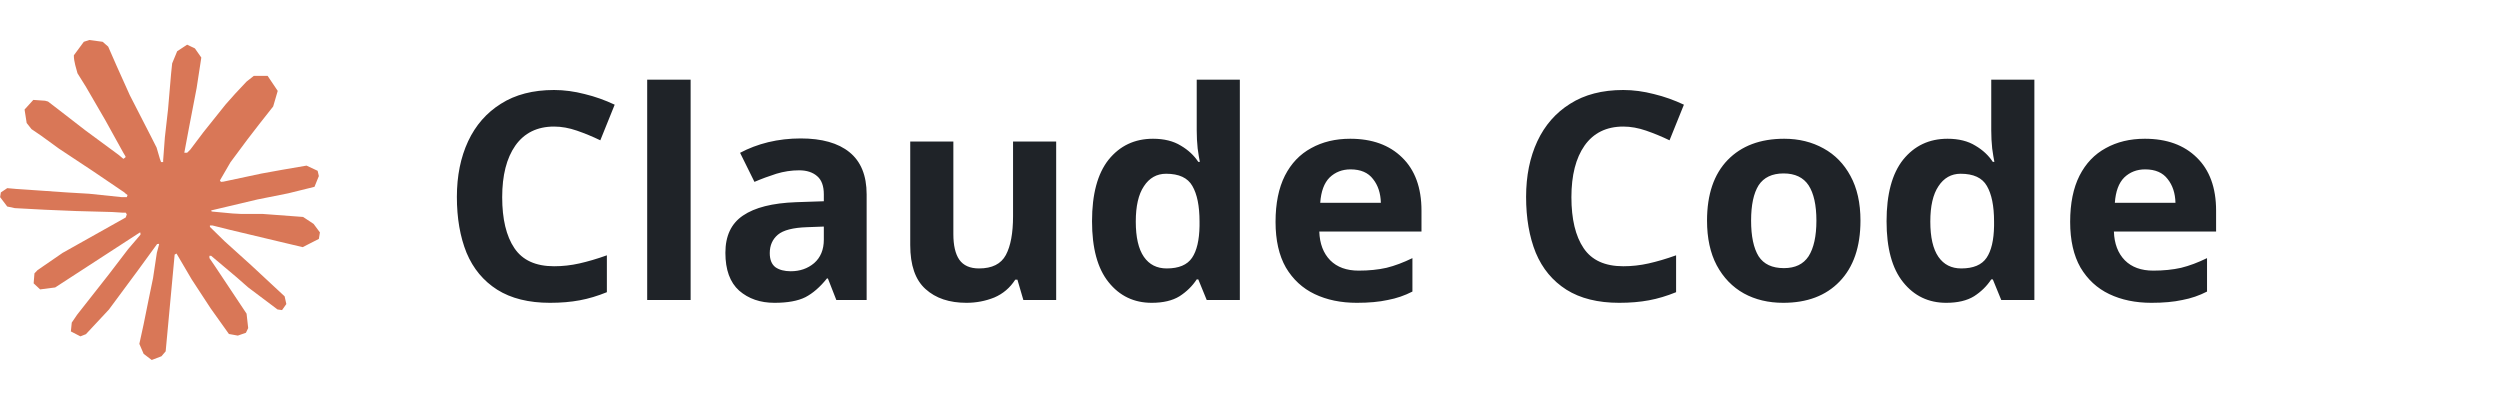
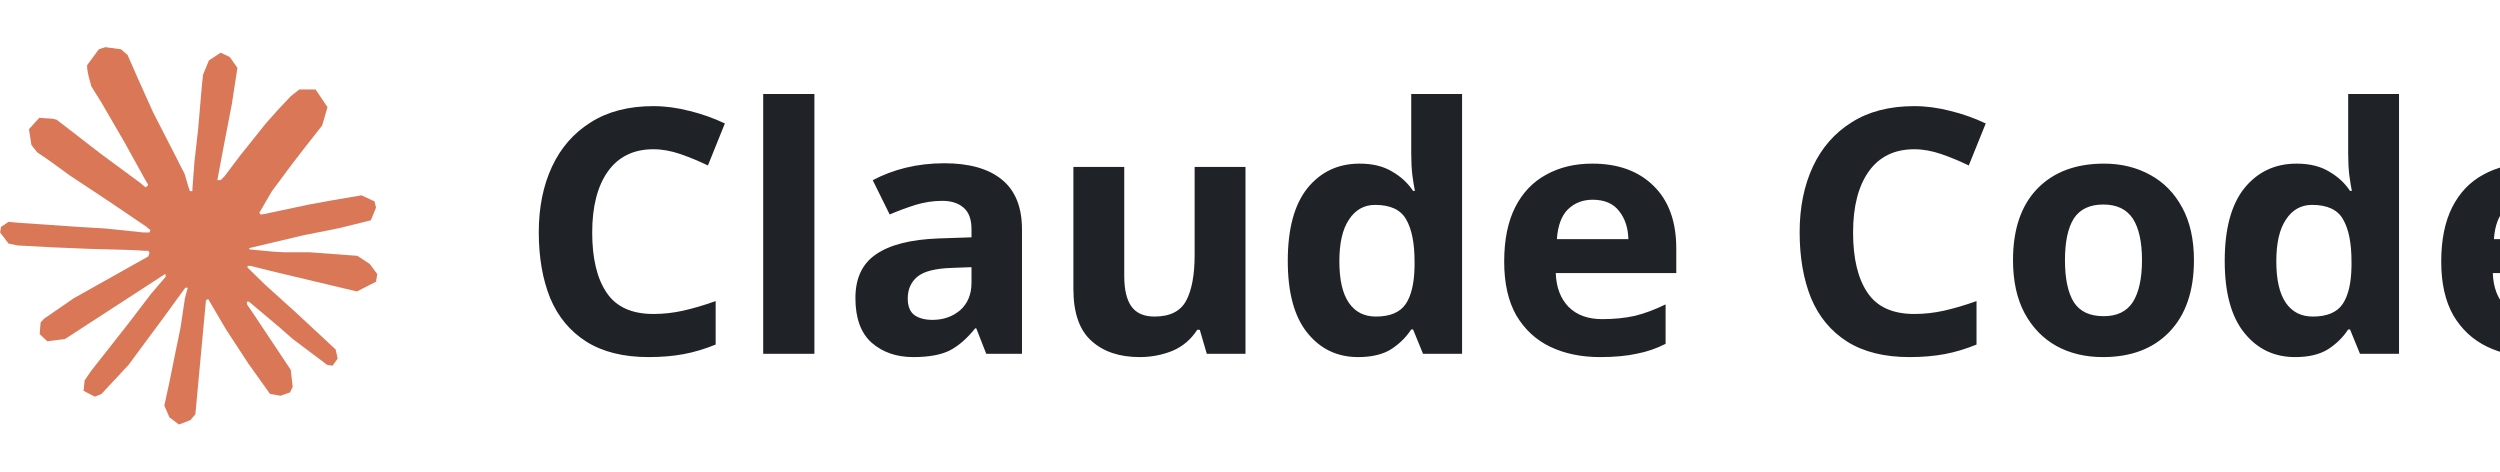
- <svg xmlns="http://www.w3.org/2000/svg" width="125" height="20" viewBox="0 0 125 20">
+ <svg xmlns="http://www.w3.org/2000/svg" width="106" height="20" viewBox="0 0 106 20">
  <svg x="0" y="2" width="16" height="16" fill="#d97757" role="img" viewBox="0 0 24 24">
    <path d="m4.714 15.956 4.717-2.647.079-.231-.079-.128h-.231l-.789-.049-2.696-.073-2.337-.097-2.265-.121-.571-.121-.534-.704.055-.352.48-.322.686.061 1.518.103 2.277.158 1.651.097 2.447.255h.389l.055-.158-.134-.097-.103-.097L6.973 9.836l-2.55-1.688-1.336-.971-.723-.492-.364-.461-.158-1.008.656-.723.88.061.225.061.892.686 1.906 1.475 2.489 1.834.364.303.146-.103.018-.073-.164-.273-1.354-2.447-1.445-2.489-.643-1.032-.17-.619c-.061-.255-.103-.467-.103-.729L6.287.134 6.7 0l.996.134.419.364.619 1.415 1.002 2.228 1.554 3.03.455.898.243.832.091.255h.158v-.146l.128-1.706.237-2.095.231-2.696.079-.759.376-.911.747-.492.583.279.48.686-.067.443-.285 1.852-.559 2.902-.364 1.943h.212l.243-.243.984-1.305 1.651-2.064.729-.82.85-.905.546-.431h1.032l.759 1.129-.34 1.166-1.062 1.348-.88 1.141-1.263 1.7-.789 1.36.073.109.188-.018 2.853-.607 1.542-.279 1.84-.316.832.389.091.395-.328.807-1.967.486-2.307.461-3.436.814-.043.03.049.061 1.548.146.662.036h1.621l3.018.225.789.522.474.638-.079.486-1.214.619-1.639-.389-3.825-.911-1.311-.328h-.182v.109l1.093 1.069 2.003 1.809 2.507 2.331.128.577-.322.455-.34-.049-2.204-1.657-.85-.747-1.925-1.621h-.128v.17l.443.65 2.344 3.521.121 1.081-.17.352-.607.212-.668-.121-1.372-1.925L14.38 17.959l-1.141-1.943-.14.079-.674 7.255-.316.37-.729.279-.607-.461-.322-.747.322-1.475.389-1.925.316-1.53.285-1.9.17-.631-.012-.043-.14.018-1.433 1.967-2.18 2.945-1.724 1.846-.413.164-.716-.37.067-.662.401-.589 2.386-3.036 1.439-1.882.929-1.087-.006-.158h-.055l-6.338 4.116-1.129.146-.486-.455.061-.747.231-.243 1.906-1.311Z" />
  </svg>
  <text x="22" y="15" font-family="-apple-system, BlinkMacSystemFont, 'Segoe UI', 'Noto Sans', Helvetica, Arial, sans-serif" font-size="14.5" font-weight="600" fill="#1f2328">Claude Code</text>
</svg>
